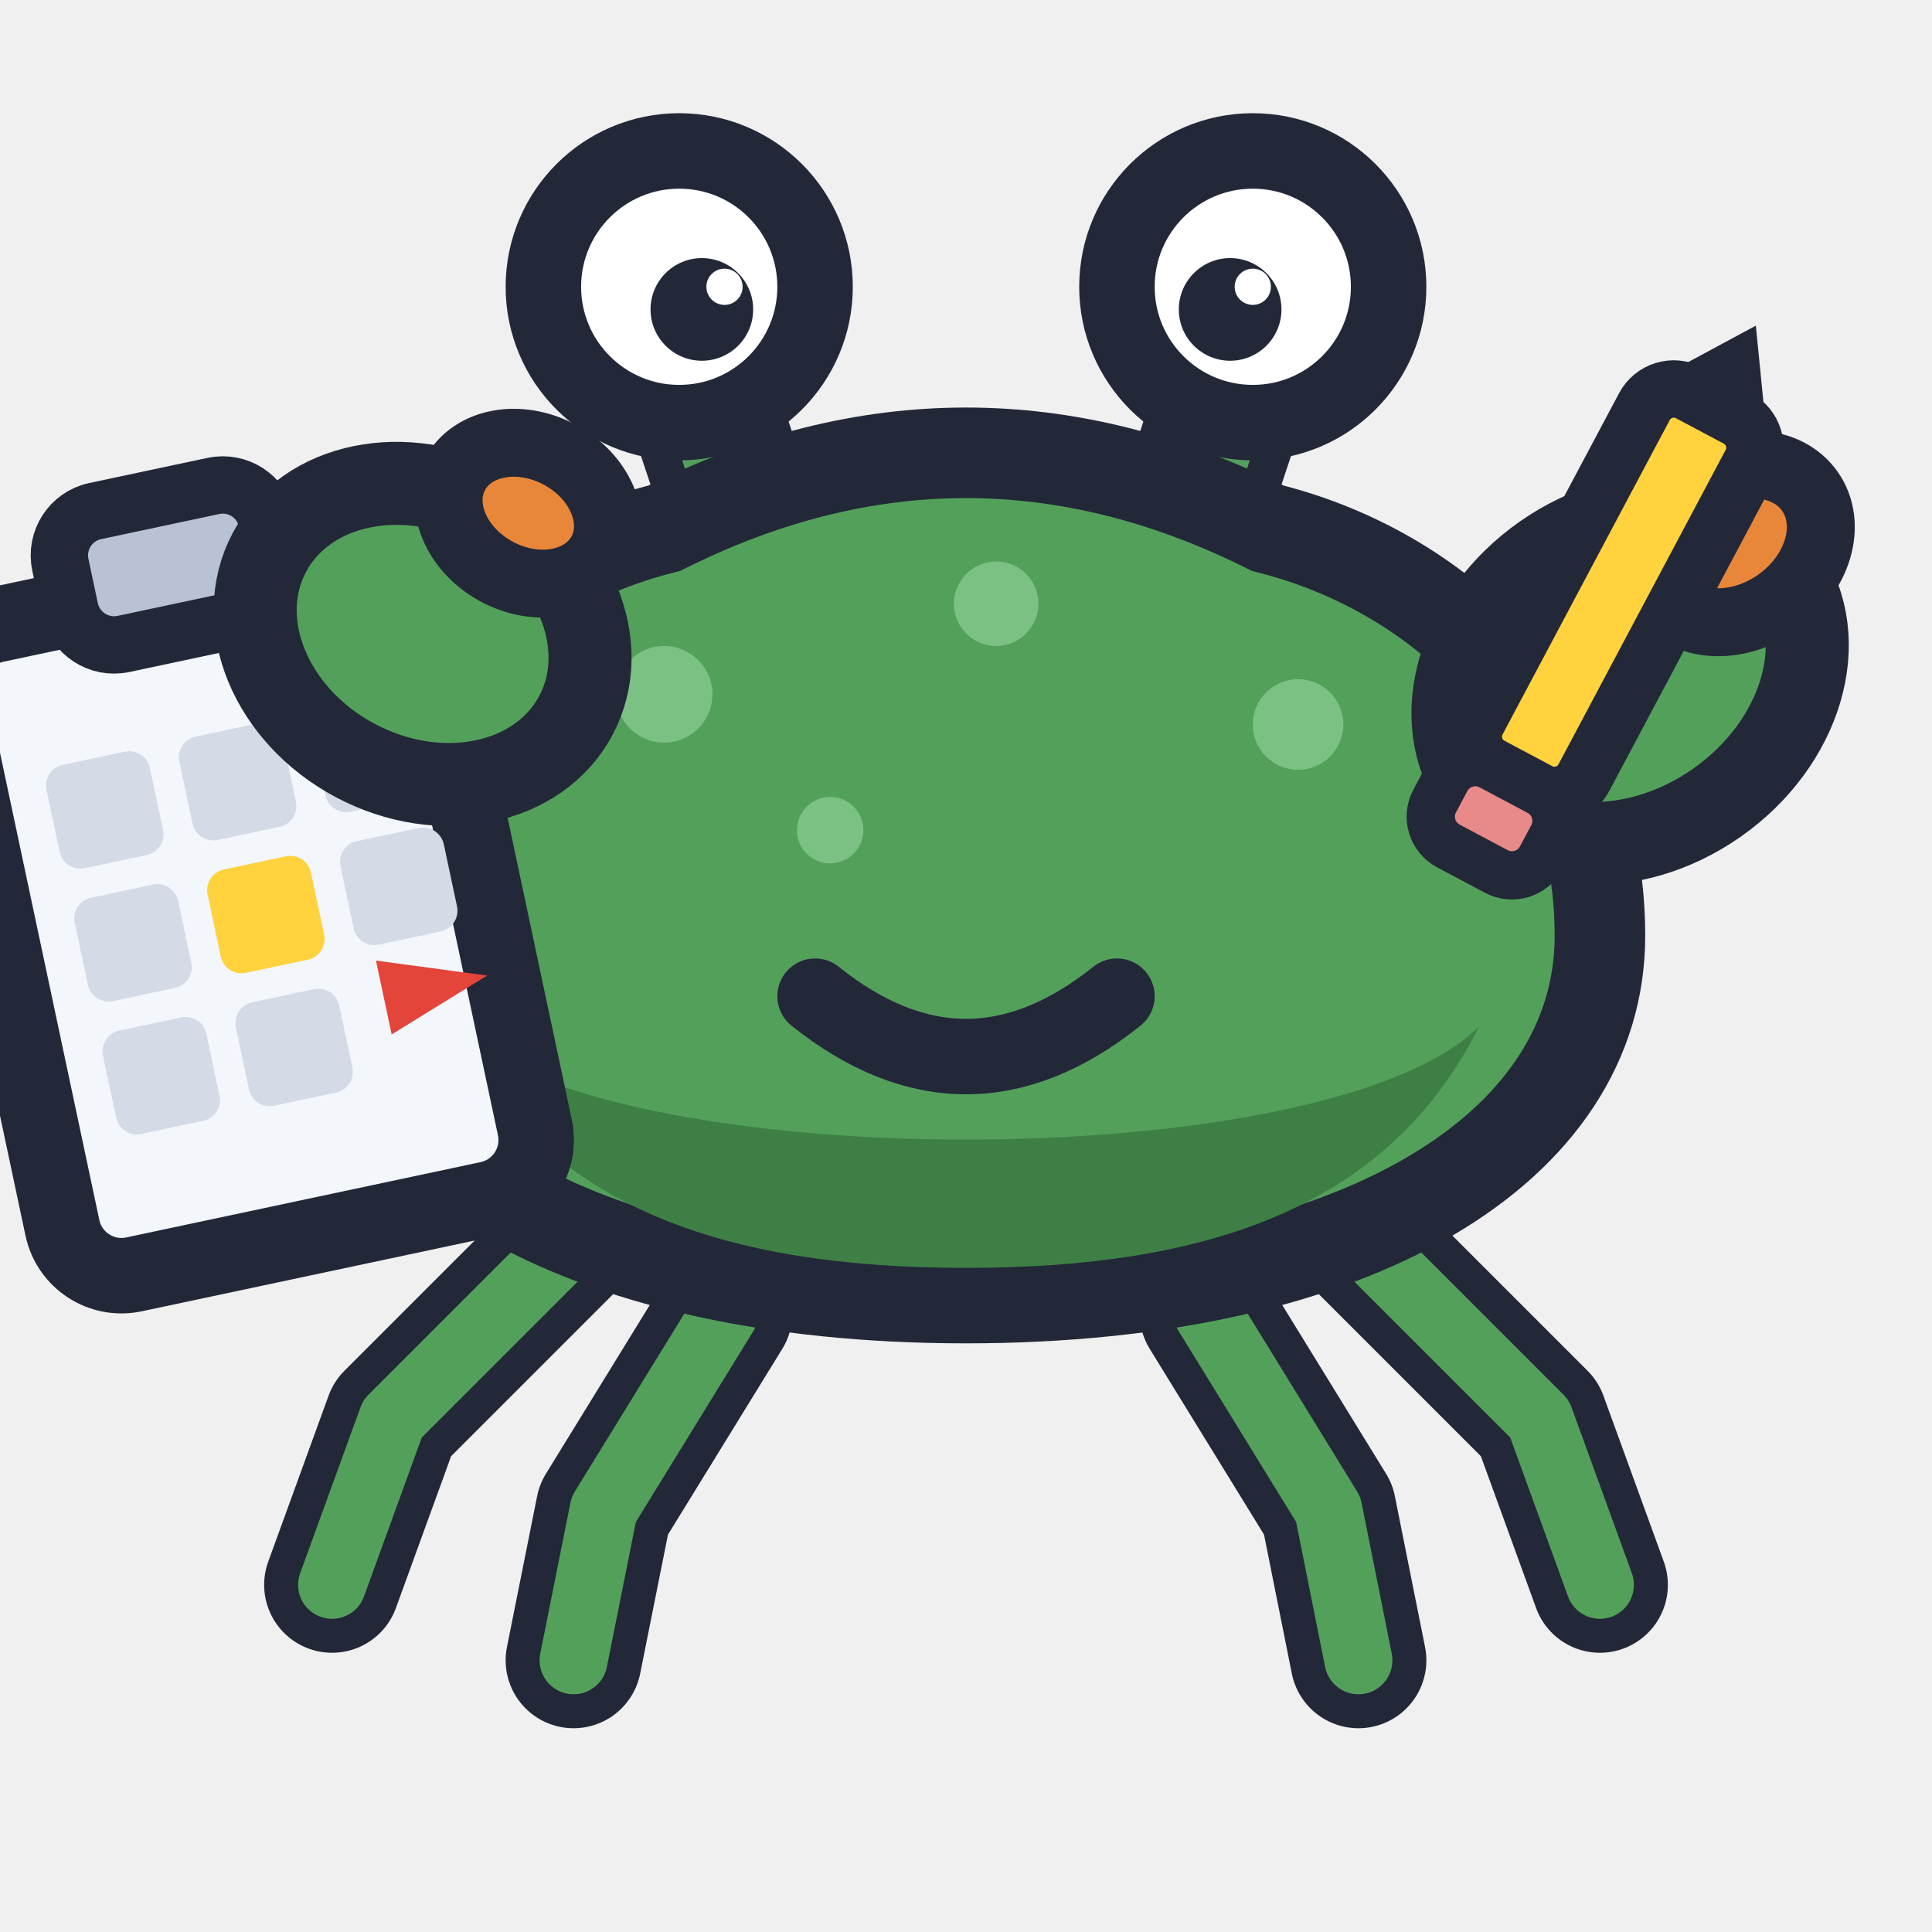
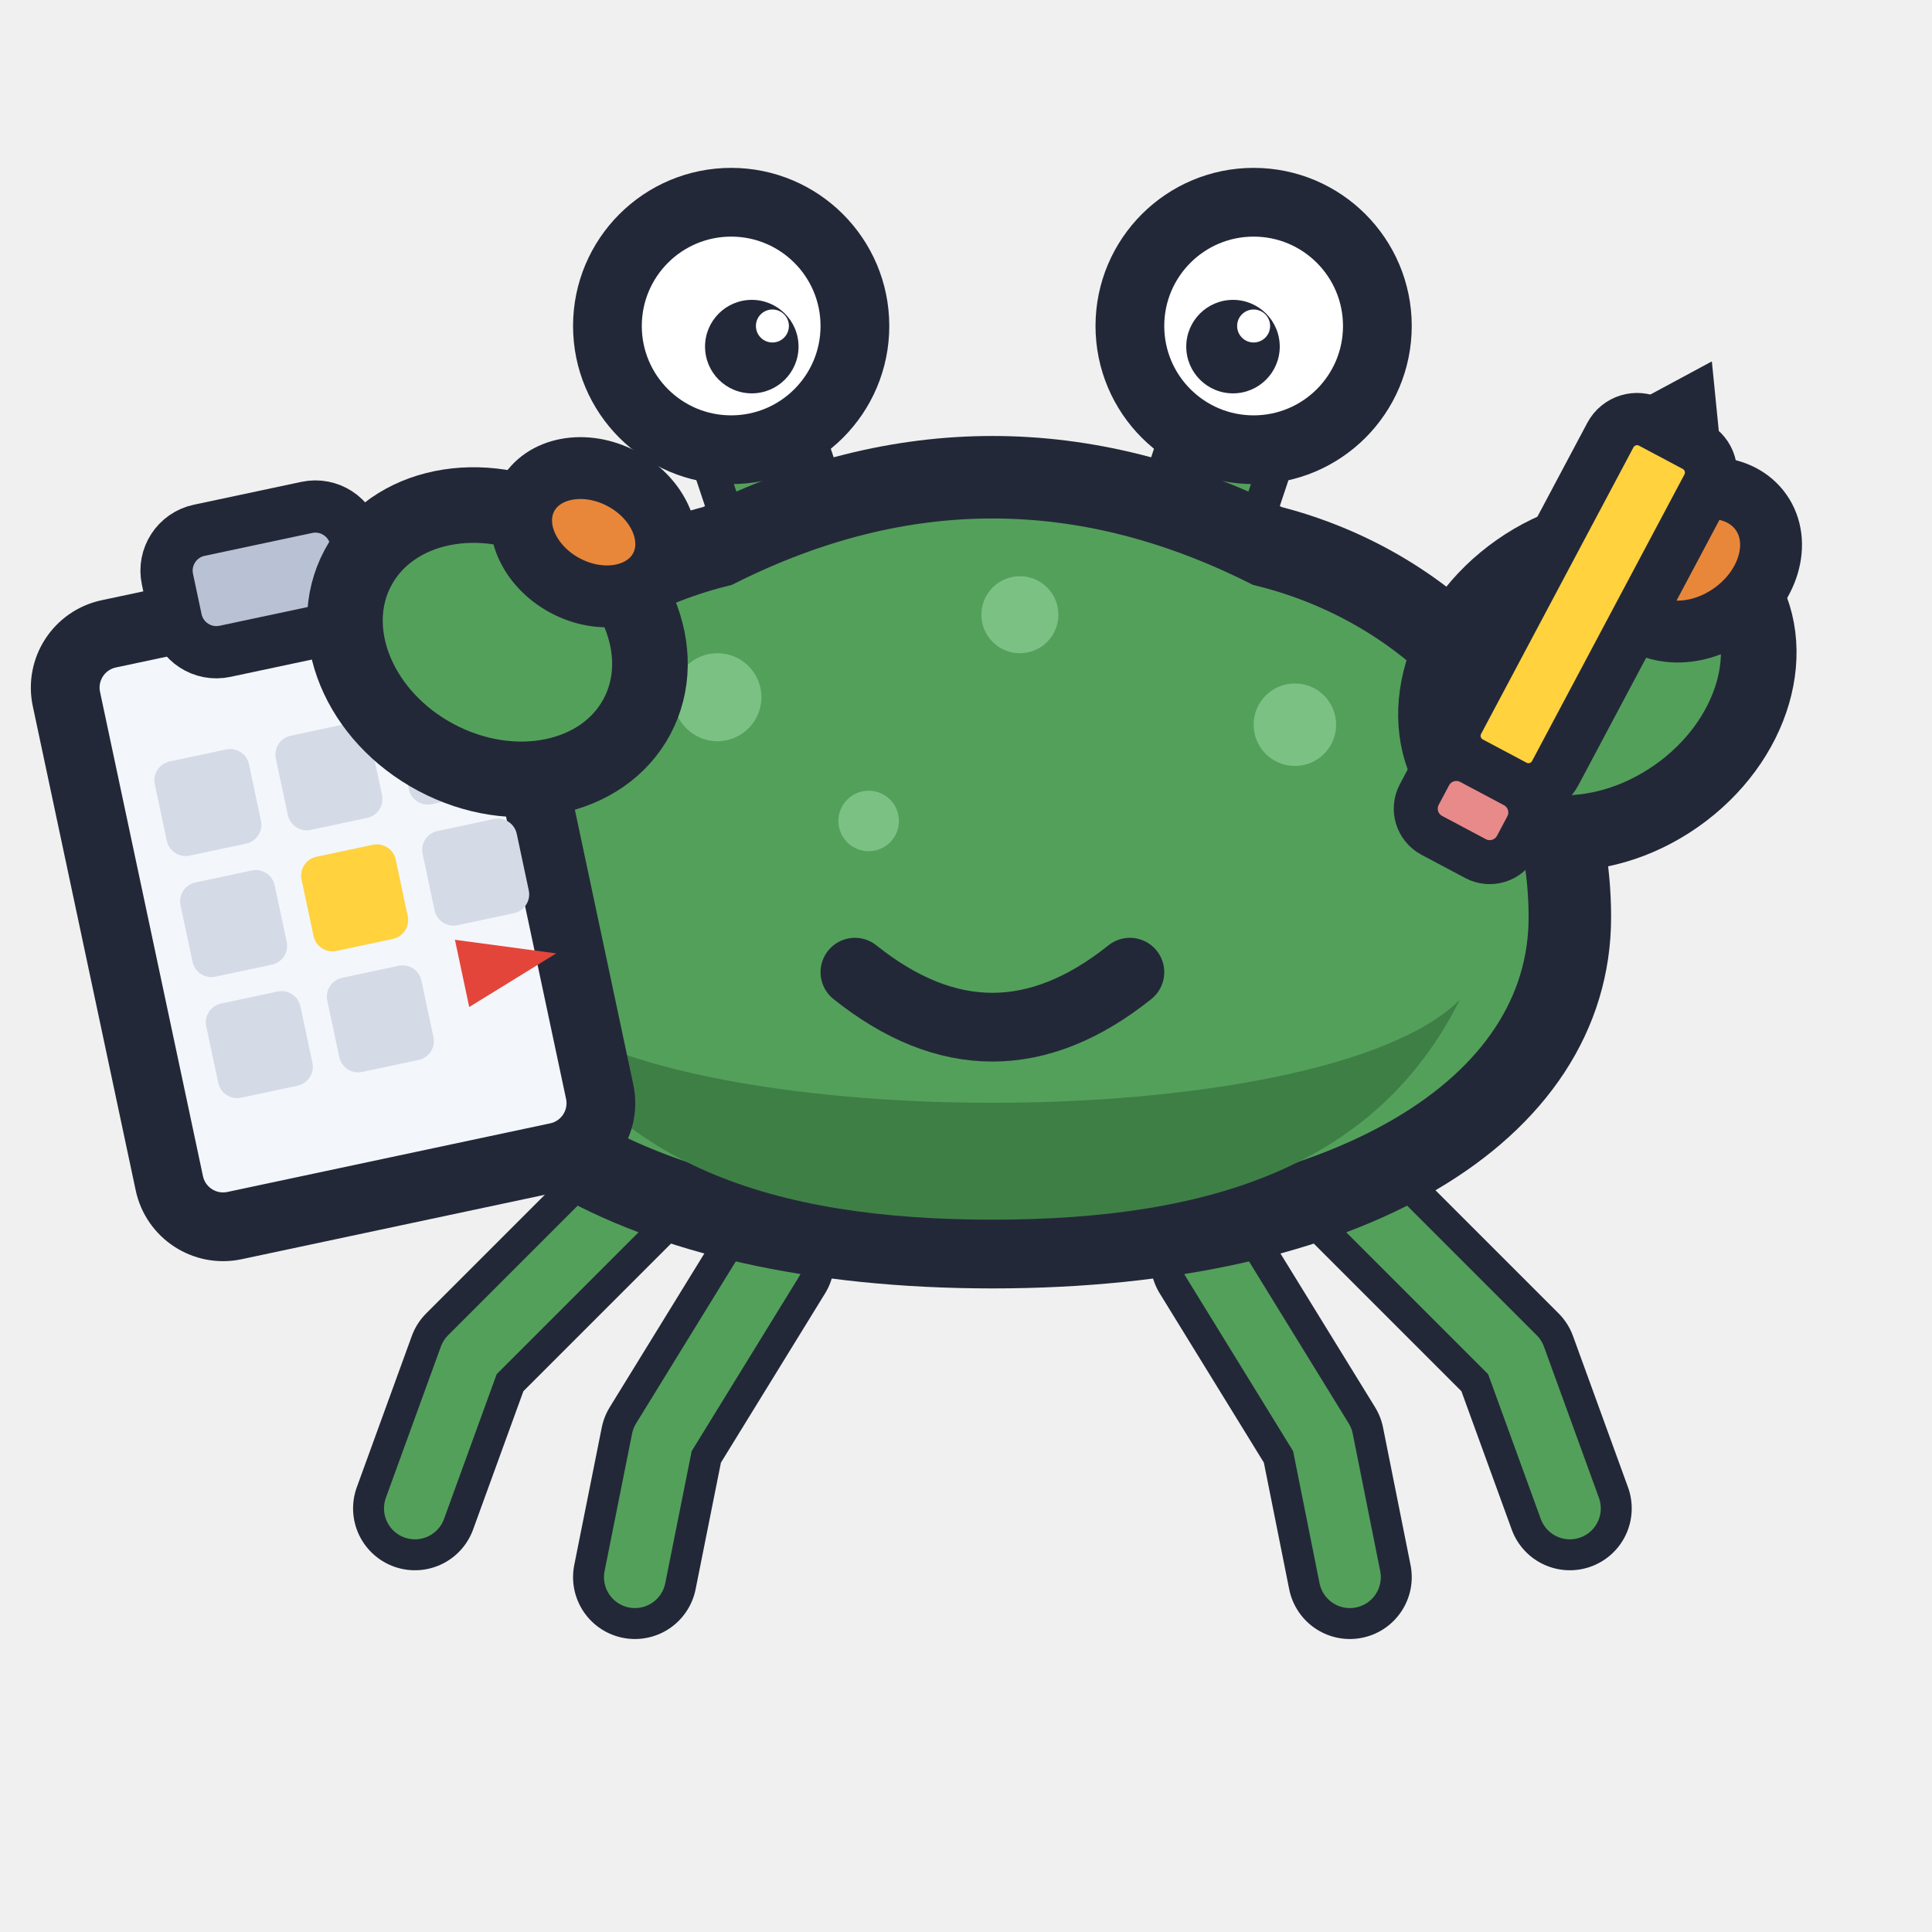
- <svg xmlns="http://www.w3.org/2000/svg" viewBox="0 0 128 128">
+ <svg xmlns="http://www.w3.org/2000/svg" viewBox="-8.18 -4.71 140.52 140.52">
  <g fill="none" stroke-linecap="round" stroke-linejoin="round">
    <g stroke="#232838" stroke-width="9">
      <path d="M38 82 L26 94 L22 105" />
      <path d="M48 87 L40 100 L38 110" />
      <path d="M90 82 L102 94 L106 105" />
      <path d="M80 87 L88 100 L90 110" />
    </g>
    <g stroke="#53a05b" stroke-width="4.5">
      <path d="M38 82 L26 94 L22 105" />
      <path d="M48 87 L40 100 L38 110" />
      <path d="M90 82 L102 94 L106 105" />
      <path d="M80 87 L88 100 L90 110" />
    </g>
  </g>
  <g fill="none" stroke-linecap="round">
    <path d="M34 64 L24 54" stroke="#232838" stroke-width="12" />
    <path d="M94 64 L104 52" stroke="#232838" stroke-width="12" />
    <path d="M34 64 L24 54" stroke="#53a05b" stroke-width="6" />
    <path d="M94 64 L104 52" stroke="#53a05b" stroke-width="6" />
  </g>
  <g fill="none" stroke-linecap="round">
    <path d="M50 37 L46 25" stroke="#232838" stroke-width="10" />
    <path d="M78 37 L82 25" stroke="#232838" stroke-width="10" />
    <path d="M50 37 L46 25" stroke="#53a05b" stroke-width="5" />
    <path d="M78 37 L82 25" stroke="#53a05b" stroke-width="5" />
  </g>
  <circle cx="45" cy="19" r="9" fill="#ffffff" stroke="#232838" stroke-width="5" />
  <circle cx="83" cy="19" r="9" fill="#ffffff" stroke="#232838" stroke-width="5" />
  <circle cx="46.5" cy="20.5" r="3.4" fill="#232838" />
  <circle cx="81.5" cy="20.5" r="3.4" fill="#232838" />
  <circle cx="48" cy="19" r="1.2" fill="#ffffff" />
  <circle cx="83" cy="19" r="1.2" fill="#ffffff" />
  <path d="M22 62 C22 48 32 38 44 35 Q54 30 64 30 Q74 30 84 35 C96 38 106 48 106 62 C106 76 90 86 64 86 C38 86 22 76 22 62 Z" fill="#53a05b" stroke="#232838" stroke-width="6" />
  <path d="M30 68 C40 78 88 78 98 68 C92 80 80 84 64 84 C48 84 36 80 30 68 Z" fill="#3e7f46" />
  <g fill="#7cc184">
    <circle cx="44" cy="46" r="3.2" />
    <circle cx="66" cy="40" r="2.8" />
    <circle cx="86" cy="48" r="3" />
    <circle cx="55" cy="55" r="2.2" />
  </g>
  <path d="M54 66 Q64 74 74 66" fill="none" stroke="#232838" stroke-width="5" stroke-linecap="round" />
  <ellipse cx="108" cy="45" rx="12.5" ry="10" fill="#53a05b" stroke="#232838" stroke-width="5.5" transform="rotate(-35 108 45)" />
  <ellipse cx="115" cy="36" rx="6" ry="4.8" fill="#e8873a" stroke="#232838" stroke-width="4.5" transform="rotate(-35 115 36)" />
  <g transform="rotate(-62 106 41)">
    <rect x="94" y="37" width="28" height="8" rx="2.2" fill="#ffd23e" stroke="#232838" stroke-width="3.8" />
    <path d="M122 37 L128 41 L122 45 Z" fill="#232838" />
    <rect x="88" y="37" width="6" height="8" rx="2.2" fill="#e88a8a" stroke="#232838" stroke-width="3.2" />
  </g>
  <g transform="rotate(-12 18 60)">
    <rect x="0" y="38" width="32" height="44" rx="4" fill="#f3f6fb" stroke="#232838" stroke-width="5" />
    <rect x="9" y="32" width="14" height="9" rx="3" fill="#b9c2d4" stroke="#232838" stroke-width="3.8" />
    <g fill="#d4dae6">
      <rect x="5" y="48" width="7" height="7" rx="1.4" />
      <rect x="14" y="48" width="7" height="7" rx="1.4" />
      <rect x="23" y="48" width="7" height="7" rx="1.4" />
      <rect x="5" y="57" width="7" height="7" rx="1.4" />
      <rect x="23" y="57" width="7" height="7" rx="1.4" />
      <rect x="5" y="66" width="7" height="7" rx="1.4" />
      <rect x="14" y="66" width="7" height="7" rx="1.4" />
    </g>
    <rect x="14" y="57" width="7" height="7" rx="1.4" fill="#ffd23e" />
    <path d="M24 73 L24 65 L31 67.5 L24 70" fill="#e4453a" />
  </g>
  <ellipse cx="28" cy="42" rx="11.5" ry="9.5" fill="#53a05b" stroke="#232838" stroke-width="5.5" transform="rotate(28 28 42)" />
  <ellipse cx="35" cy="34" rx="5.5" ry="4.4" fill="#e8873a" stroke="#232838" stroke-width="4.5" transform="rotate(28 35 34)" />
</svg>
